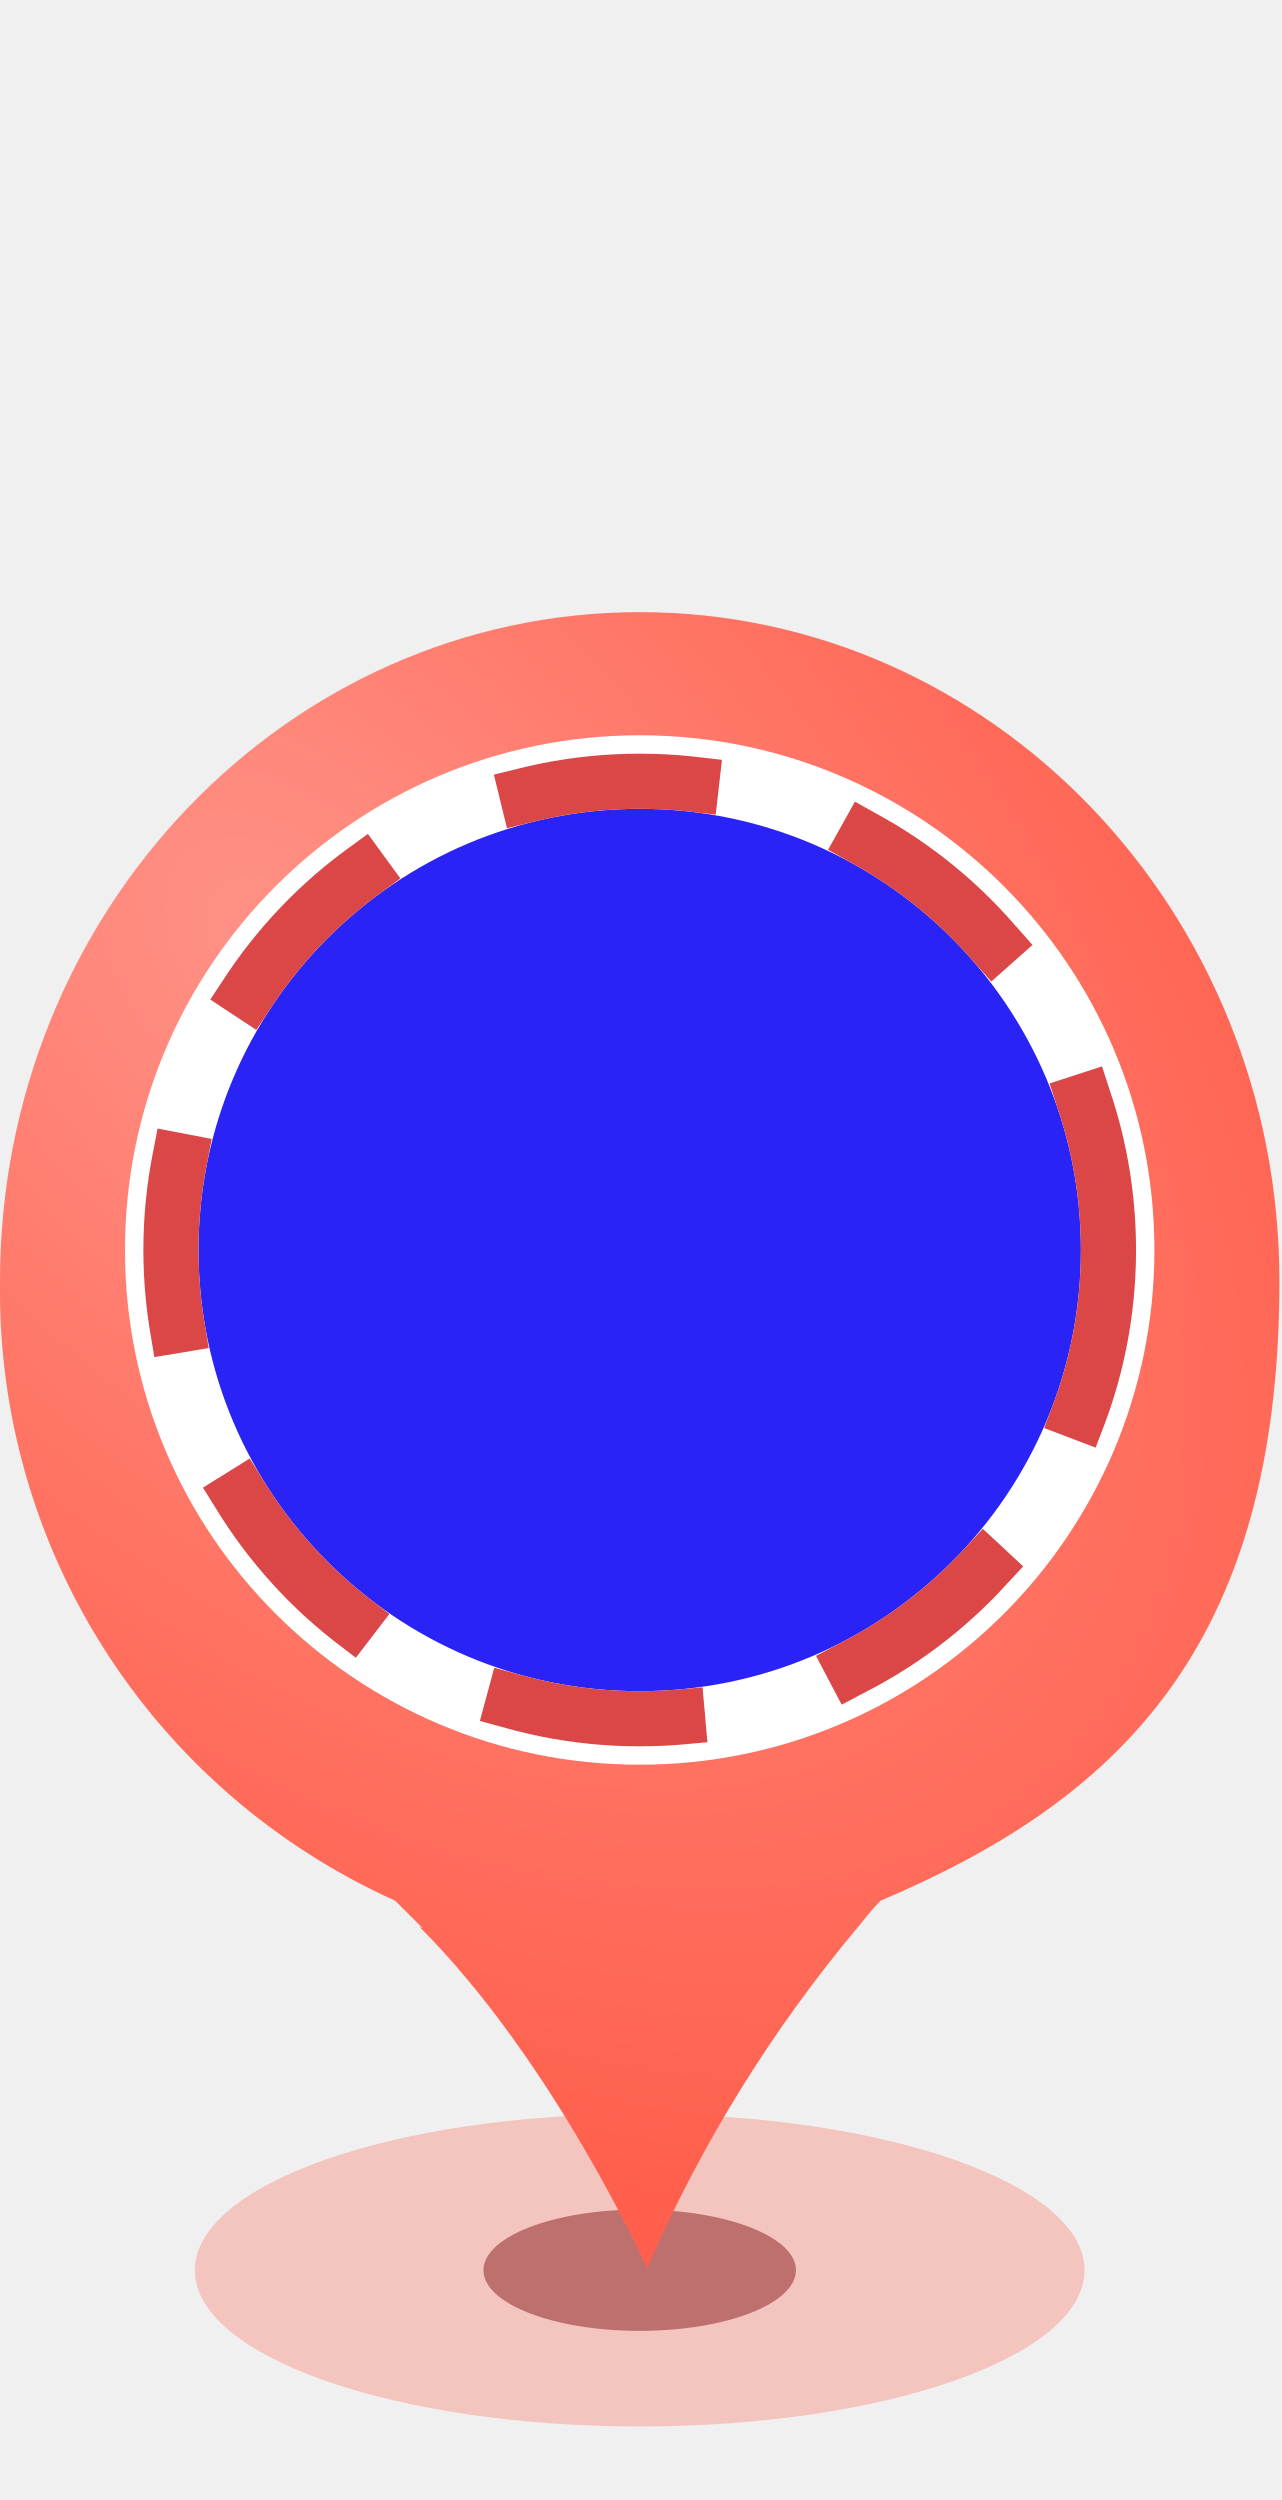
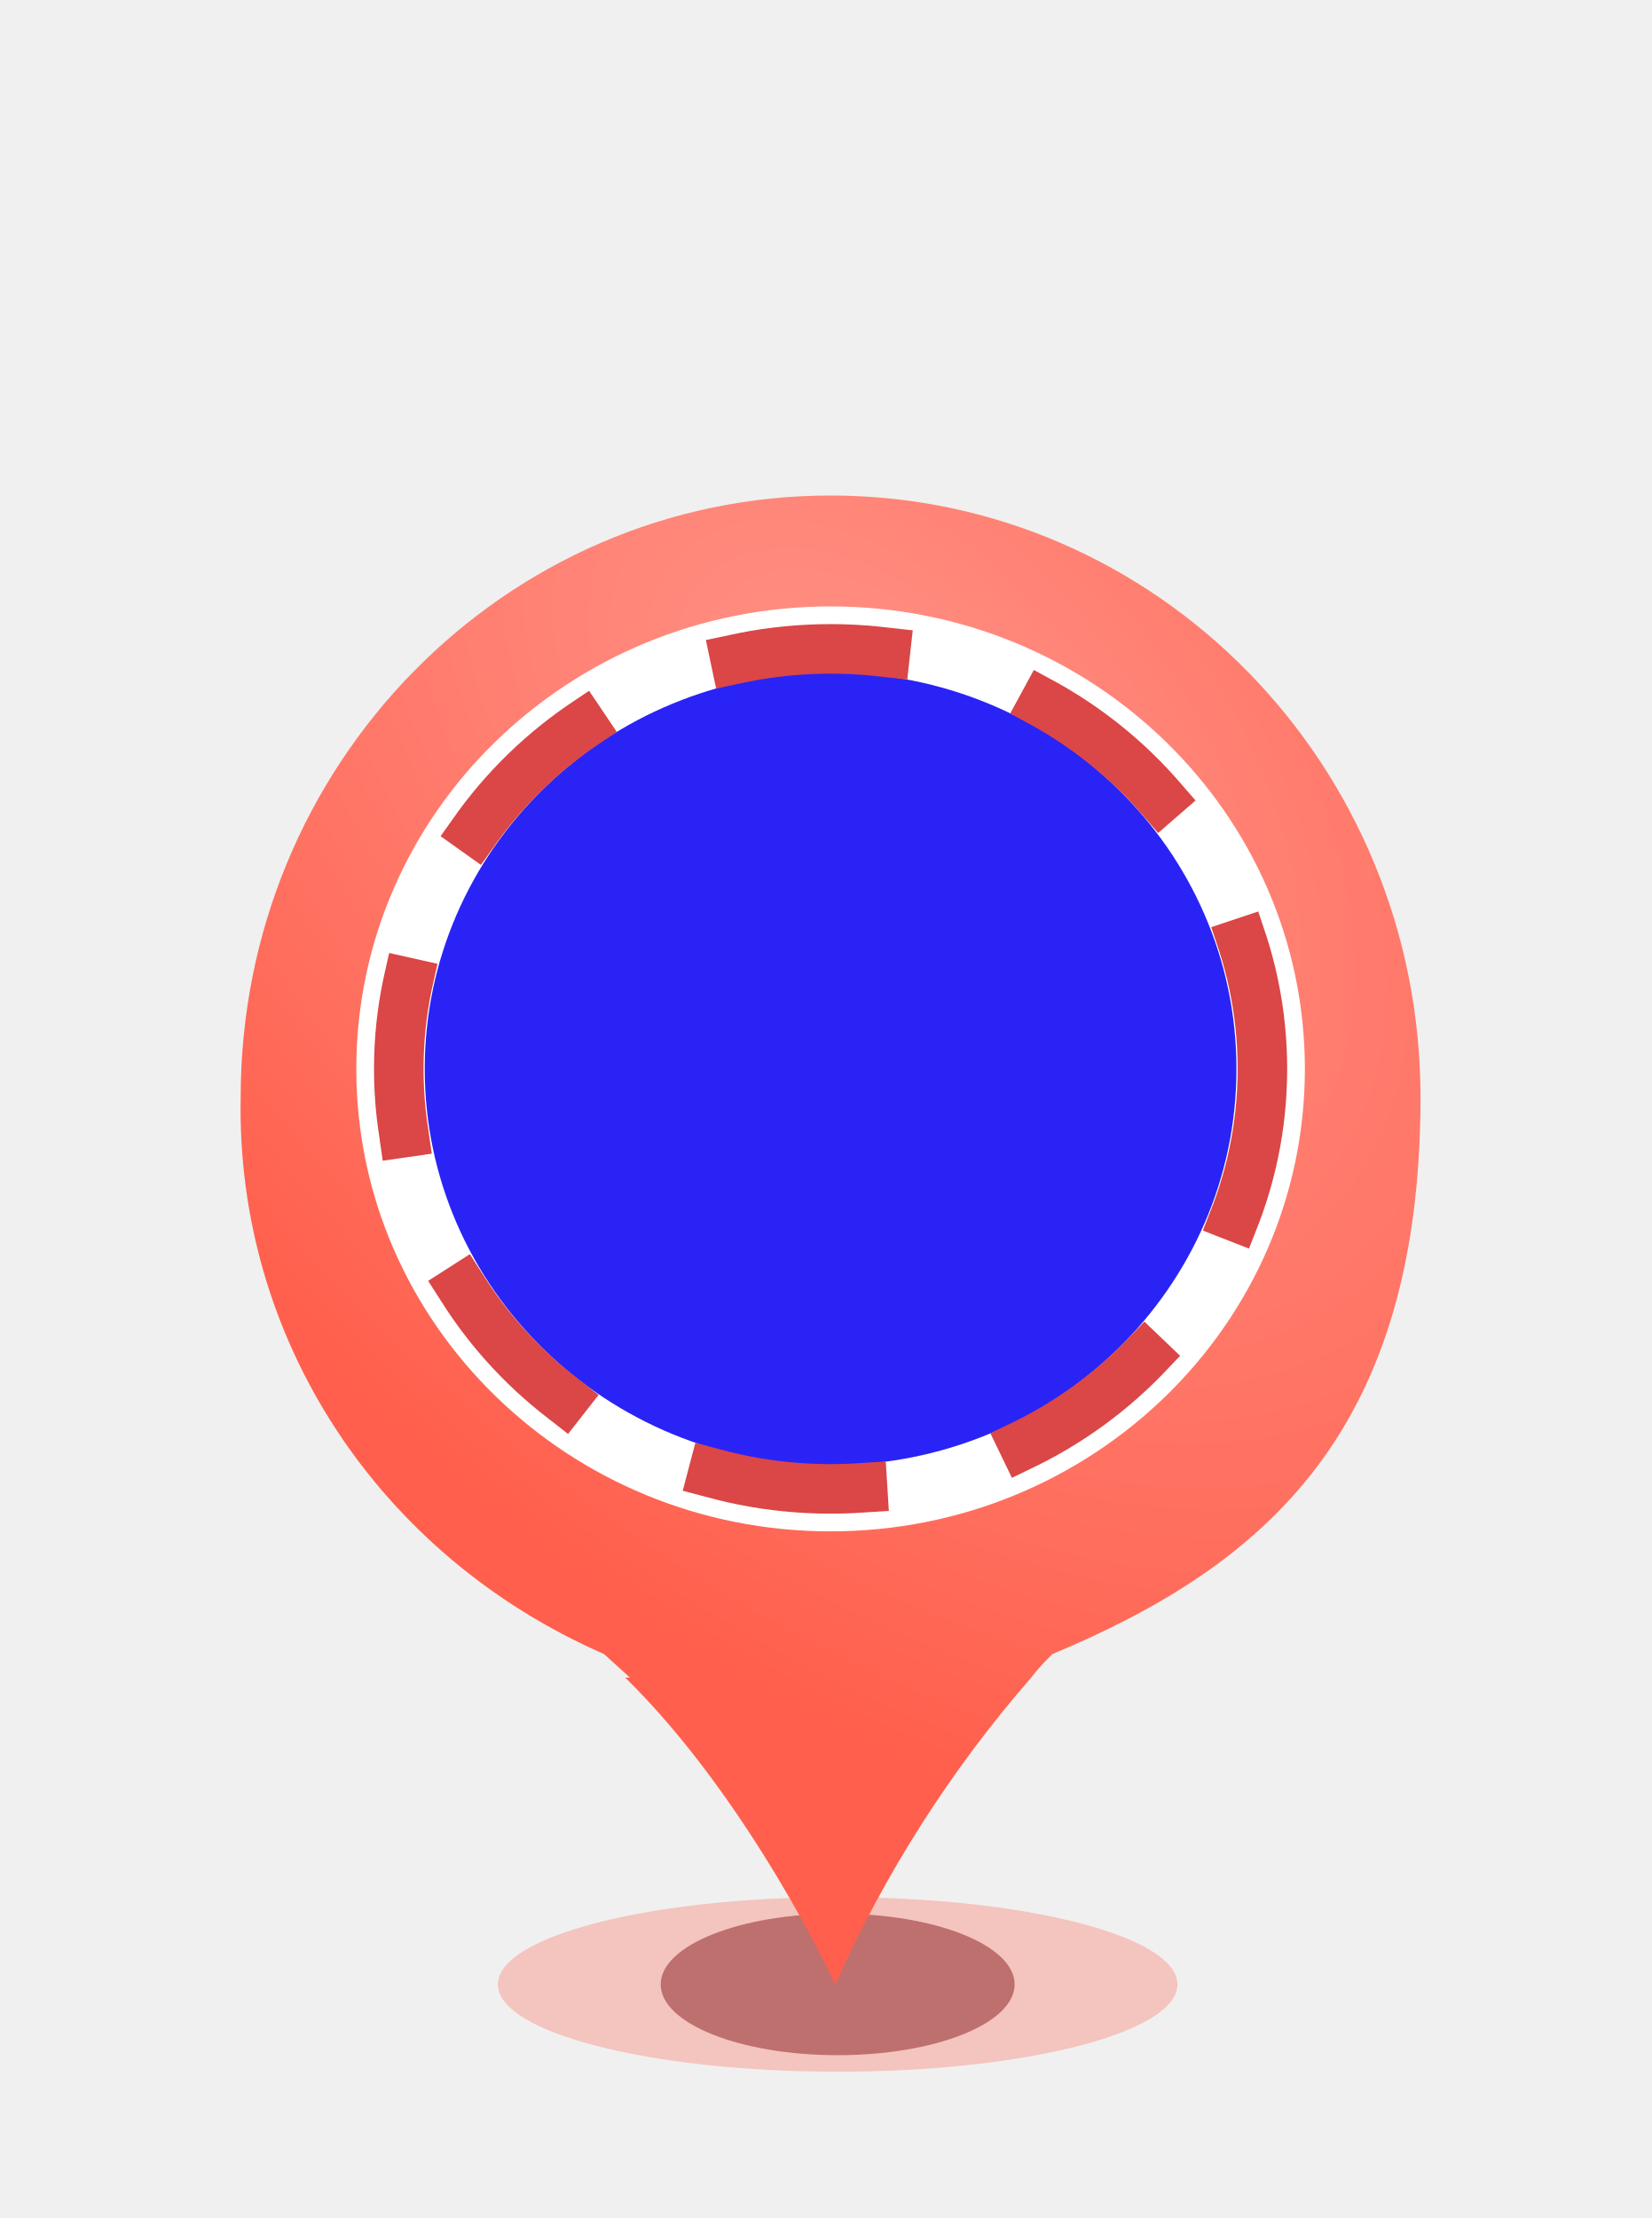
- <svg xmlns="http://www.w3.org/2000/svg" id="b" width="69.7" height="136" viewBox="0 0 69.7 136">
+ <svg xmlns="http://www.w3.org/2000/svg" id="b" width="70" height="94" viewBox="0 0 70 94">
  <defs>
-     <radialGradient id="d" cx="16.6" cy="167.7" fx="16.6" fy="167.7" r="1.3" gradientTransform="translate(-4555.9 6707) rotate(38.9) scale(76 -48) skewX(-8.4)" gradientUnits="userSpaceOnUse">
+     <style>.h{fill:#a74d4b;opacity:.7;}.h,.i,.j,.k,.l,.m,.n{stroke-width:0px;}.h,.j{isolation:isolate;}.i{opacity:0;}.i,.o{fill:none;}.j{fill:#ff5f4c;opacity:.3;}.o{stroke:#db4646;stroke-dasharray:0 0 0 0 0 0 6.4 7.1;stroke-linecap:square;stroke-width:2.1px;}.k{fill:#2a23f5;}.l{fill:#fff;}.m{fill:url(#f);}.n{fill:url(#g);}</style>
+     <radialGradient id="f" cx="131.4" cy="284.8" fx="131.4" fy="284.8" r="1.3" gradientTransform="translate(-1182.6 -13193.2) rotate(38.1) scale(54 33.9) skewX(7.5)" gradientUnits="userSpaceOnUse">
      <stop offset="0" stop-color="#ff9287" />
      <stop offset=".8" stop-color="#ff5f4c" />
      <stop offset="1" stop-color="#ff5f4c" />
    </radialGradient>
-     <radialGradient id="e" cx="16.4" cy="167.9" fx="16.4" fy="167.9" r=".5" gradientTransform="translate(-867.4 9288.4) scale(54.9 -54.9)" gradientUnits="userSpaceOnUse">
+     <radialGradient id="g" cx="128.9" cy="283.6" fx="128.9" fy="283.6" r=".5" gradientTransform="translate(-5048.6 -10839.4) scale(39.4 38.4)" gradientUnits="userSpaceOnUse">
      <stop offset="0" stop-color="#e75545" />
      <stop offset=".8" stop-color="#c4483b" />
      <stop offset="1" stop-color="#983b31" />
    </radialGradient>
  </defs>
  <g id="c">
-     <rect x="0" width="69.7" height="136" style="fill:rgba(255,255,255,0); stroke-width:0px;" />
-     <ellipse cx="34.8" cy="123.5" rx="24.2" ry="8.5" style="fill:#ff5f4c; isolation:isolate; opacity:.3; stroke-width:0px;" />
-     <ellipse cx="34.8" cy="123.5" rx="8.5" ry="3.3" style="fill:#a74d4b; isolation:isolate; opacity:.7; stroke-width:0px;" />
-     <path d="m23,104.9c-.5-.5-1-1-1.5-1.5C8.2,97.4-.2,84.2,0,69.7,0,49.6,15.6,33.3,34.8,33.3s34.8,16.3,34.8,36.4-9,28.3-21.7,33.7c-.4.4-.8.9-1.2,1.4-4.7,5.6-8.6,11.9-11.5,18.6,0,0-5-11.2-12.4-18.6Z" style="fill:url(#d); stroke-width:0px;" />
-     <circle cx="34.5" cy="68.4" r="27.5" style="fill:url(#e); stroke-width:0px;" />
-     <circle cx="34.8" cy="68" r="28" style="fill:#fff; stroke-width:0px;" />
-     <circle cx="34.8" cy="68" r="24" style="fill:#2a23f5; stroke-width:0px;" />
-     <circle cx="34.8" cy="68" r="25.5" style="fill:none; stroke:#db4646; stroke-dasharray:0 0 9 10; stroke-linecap:square; stroke-width:3px;" />
+     <ellipse id="d" class="j" cx="35.5" cy="84.1" rx="14.4" ry="3.7" />
+     <ellipse id="e" class="h" cx="35.5" cy="84.1" rx="7.5" ry="3" />
+     <path class="m" d="m26.7,71.1l-1.1-1c-9.6-4.2-15.6-13.4-15.4-23.6,0-14.1,11.2-25.5,25-25.5s25,11.4,25,25.5-6.5,19.8-15.6,23.6c-.3.3-.6.6-.9,1-3.4,3.9-6.2,8.3-8.3,13,0,0-3.6-7.8-8.9-13h.1Z" />
+     <ellipse class="n" cx="35" cy="45.6" rx="19.8" ry="19.2" />
+     <ellipse class="l" cx="35.2" cy="45.3" rx="20.1" ry="19.6" />
+     <ellipse class="k" cx="35.2" cy="45.3" rx="17.2" ry="16.8" />
+     <ellipse class="o" cx="35.2" cy="45.3" rx="18.3" ry="17.8" />
+     <rect class="i" width="70" height="94" />
  </g>
</svg>
